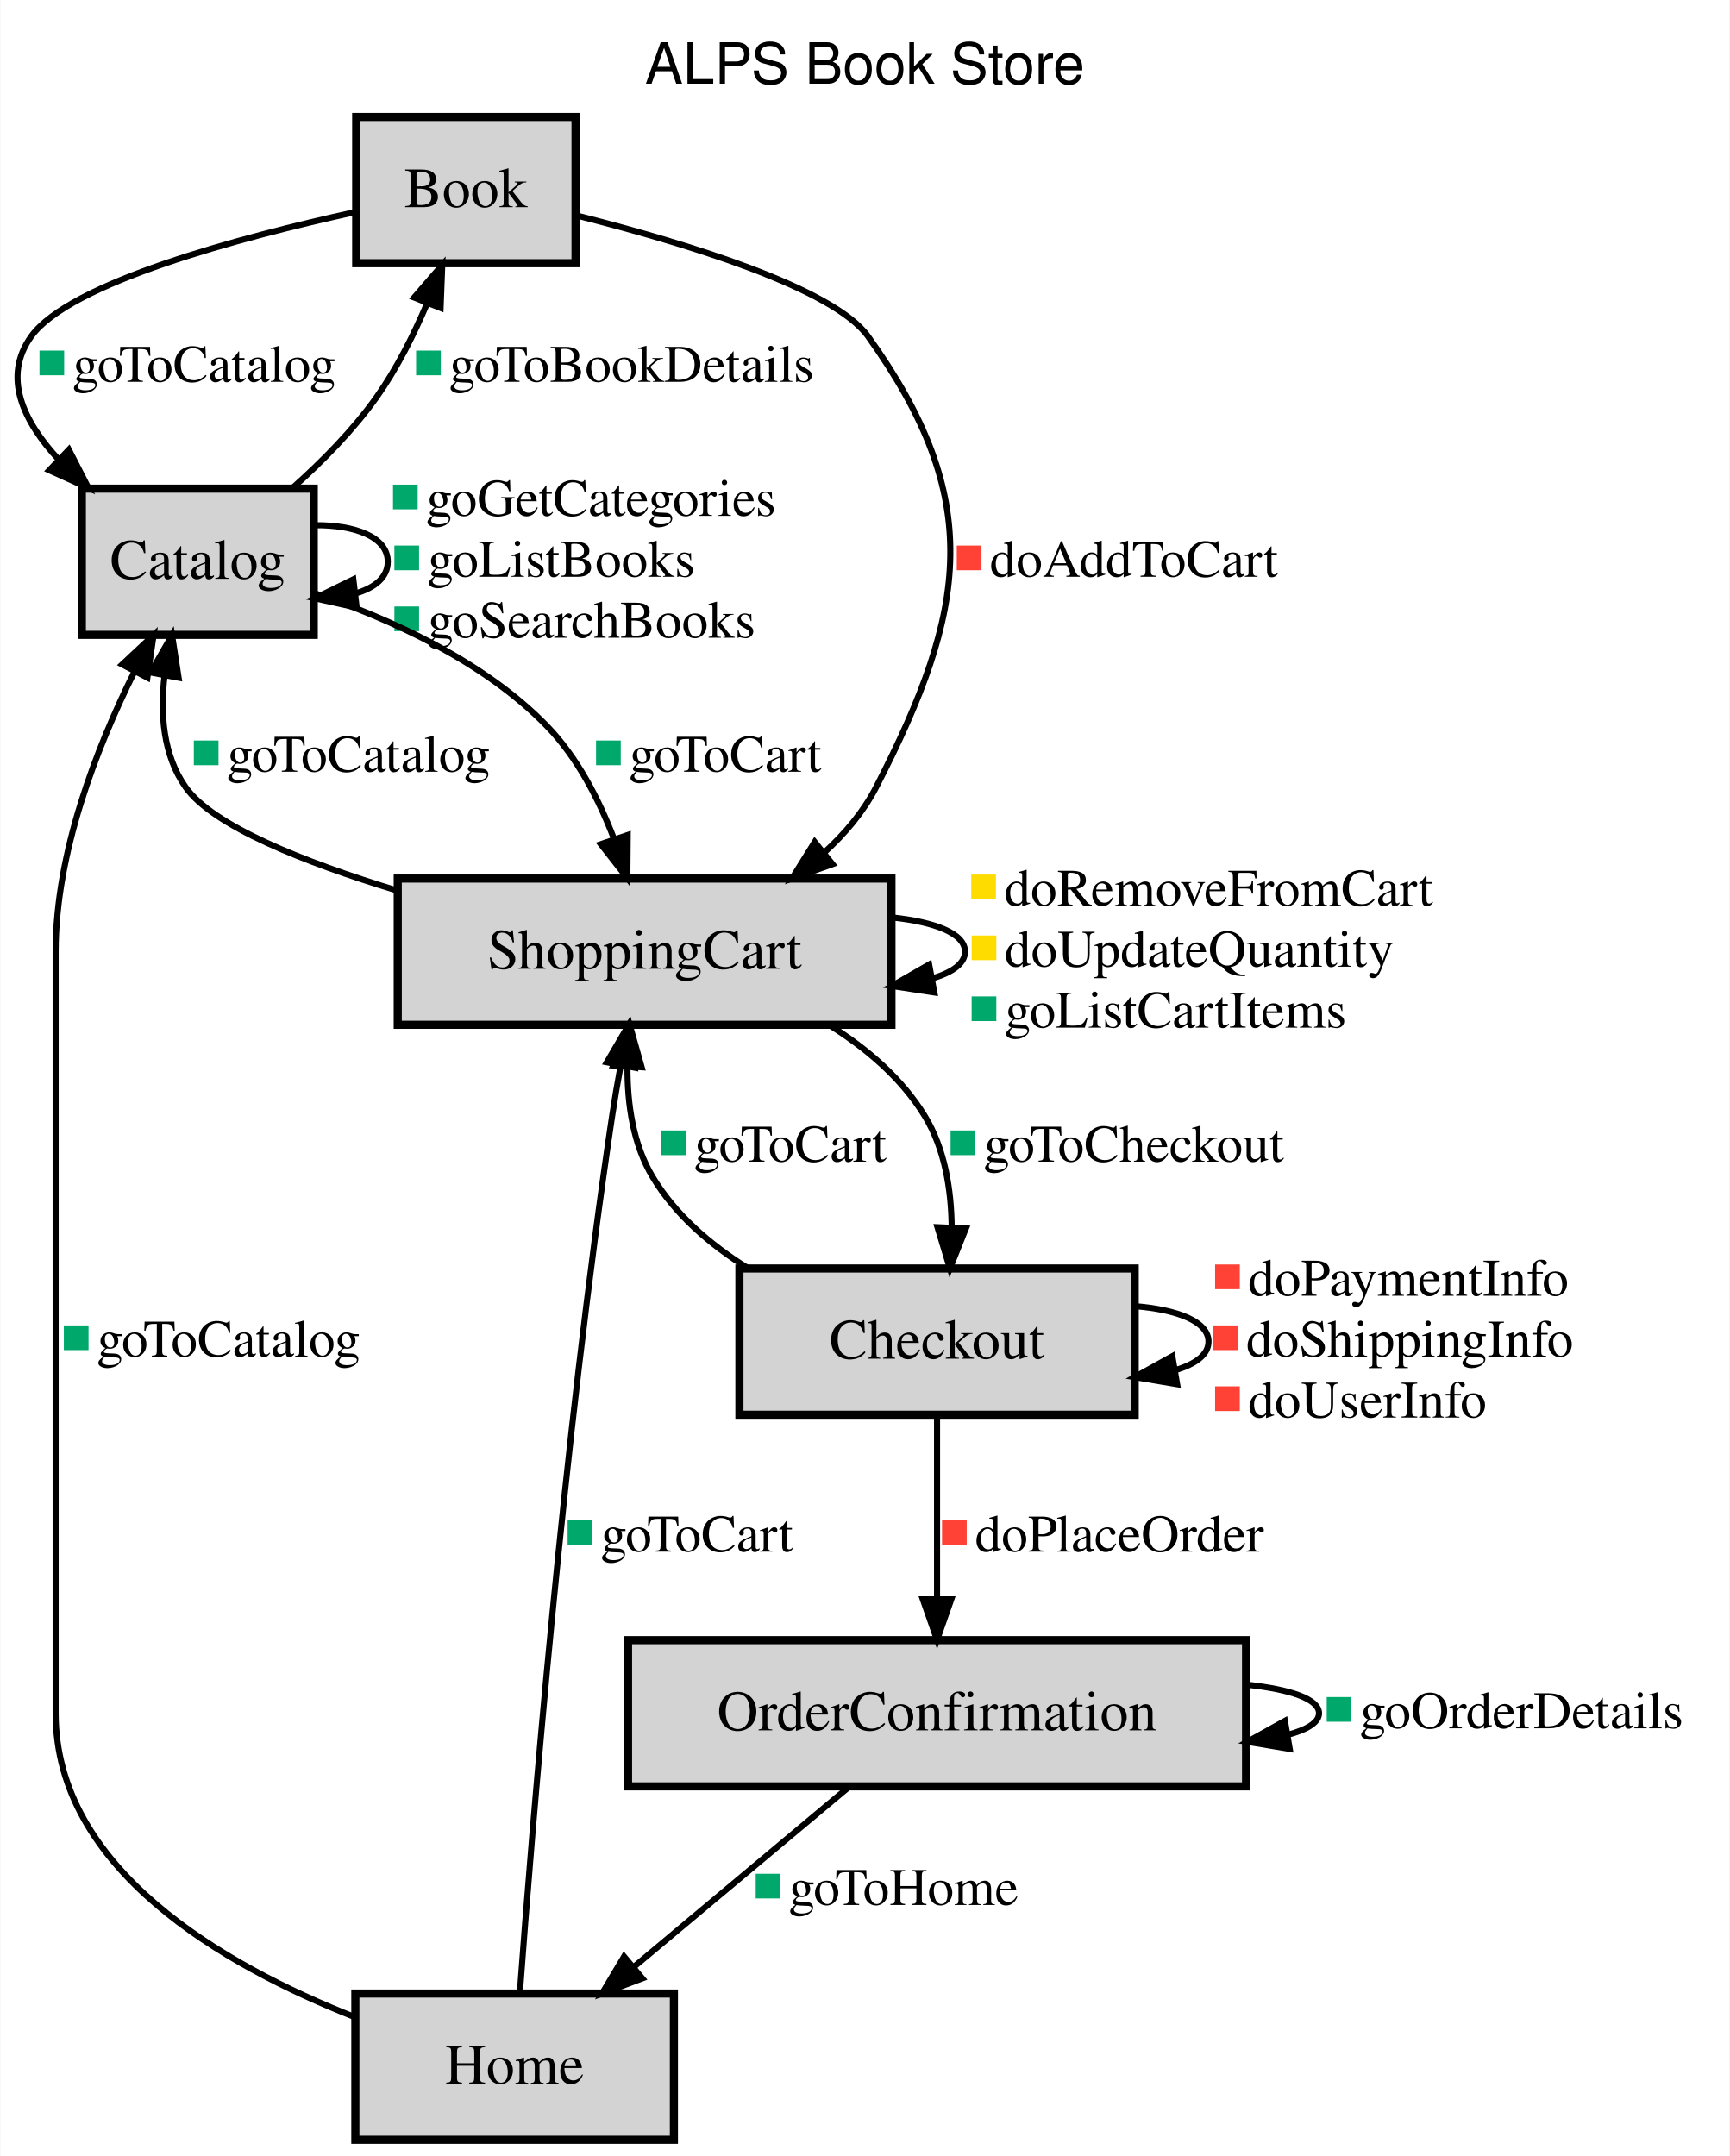
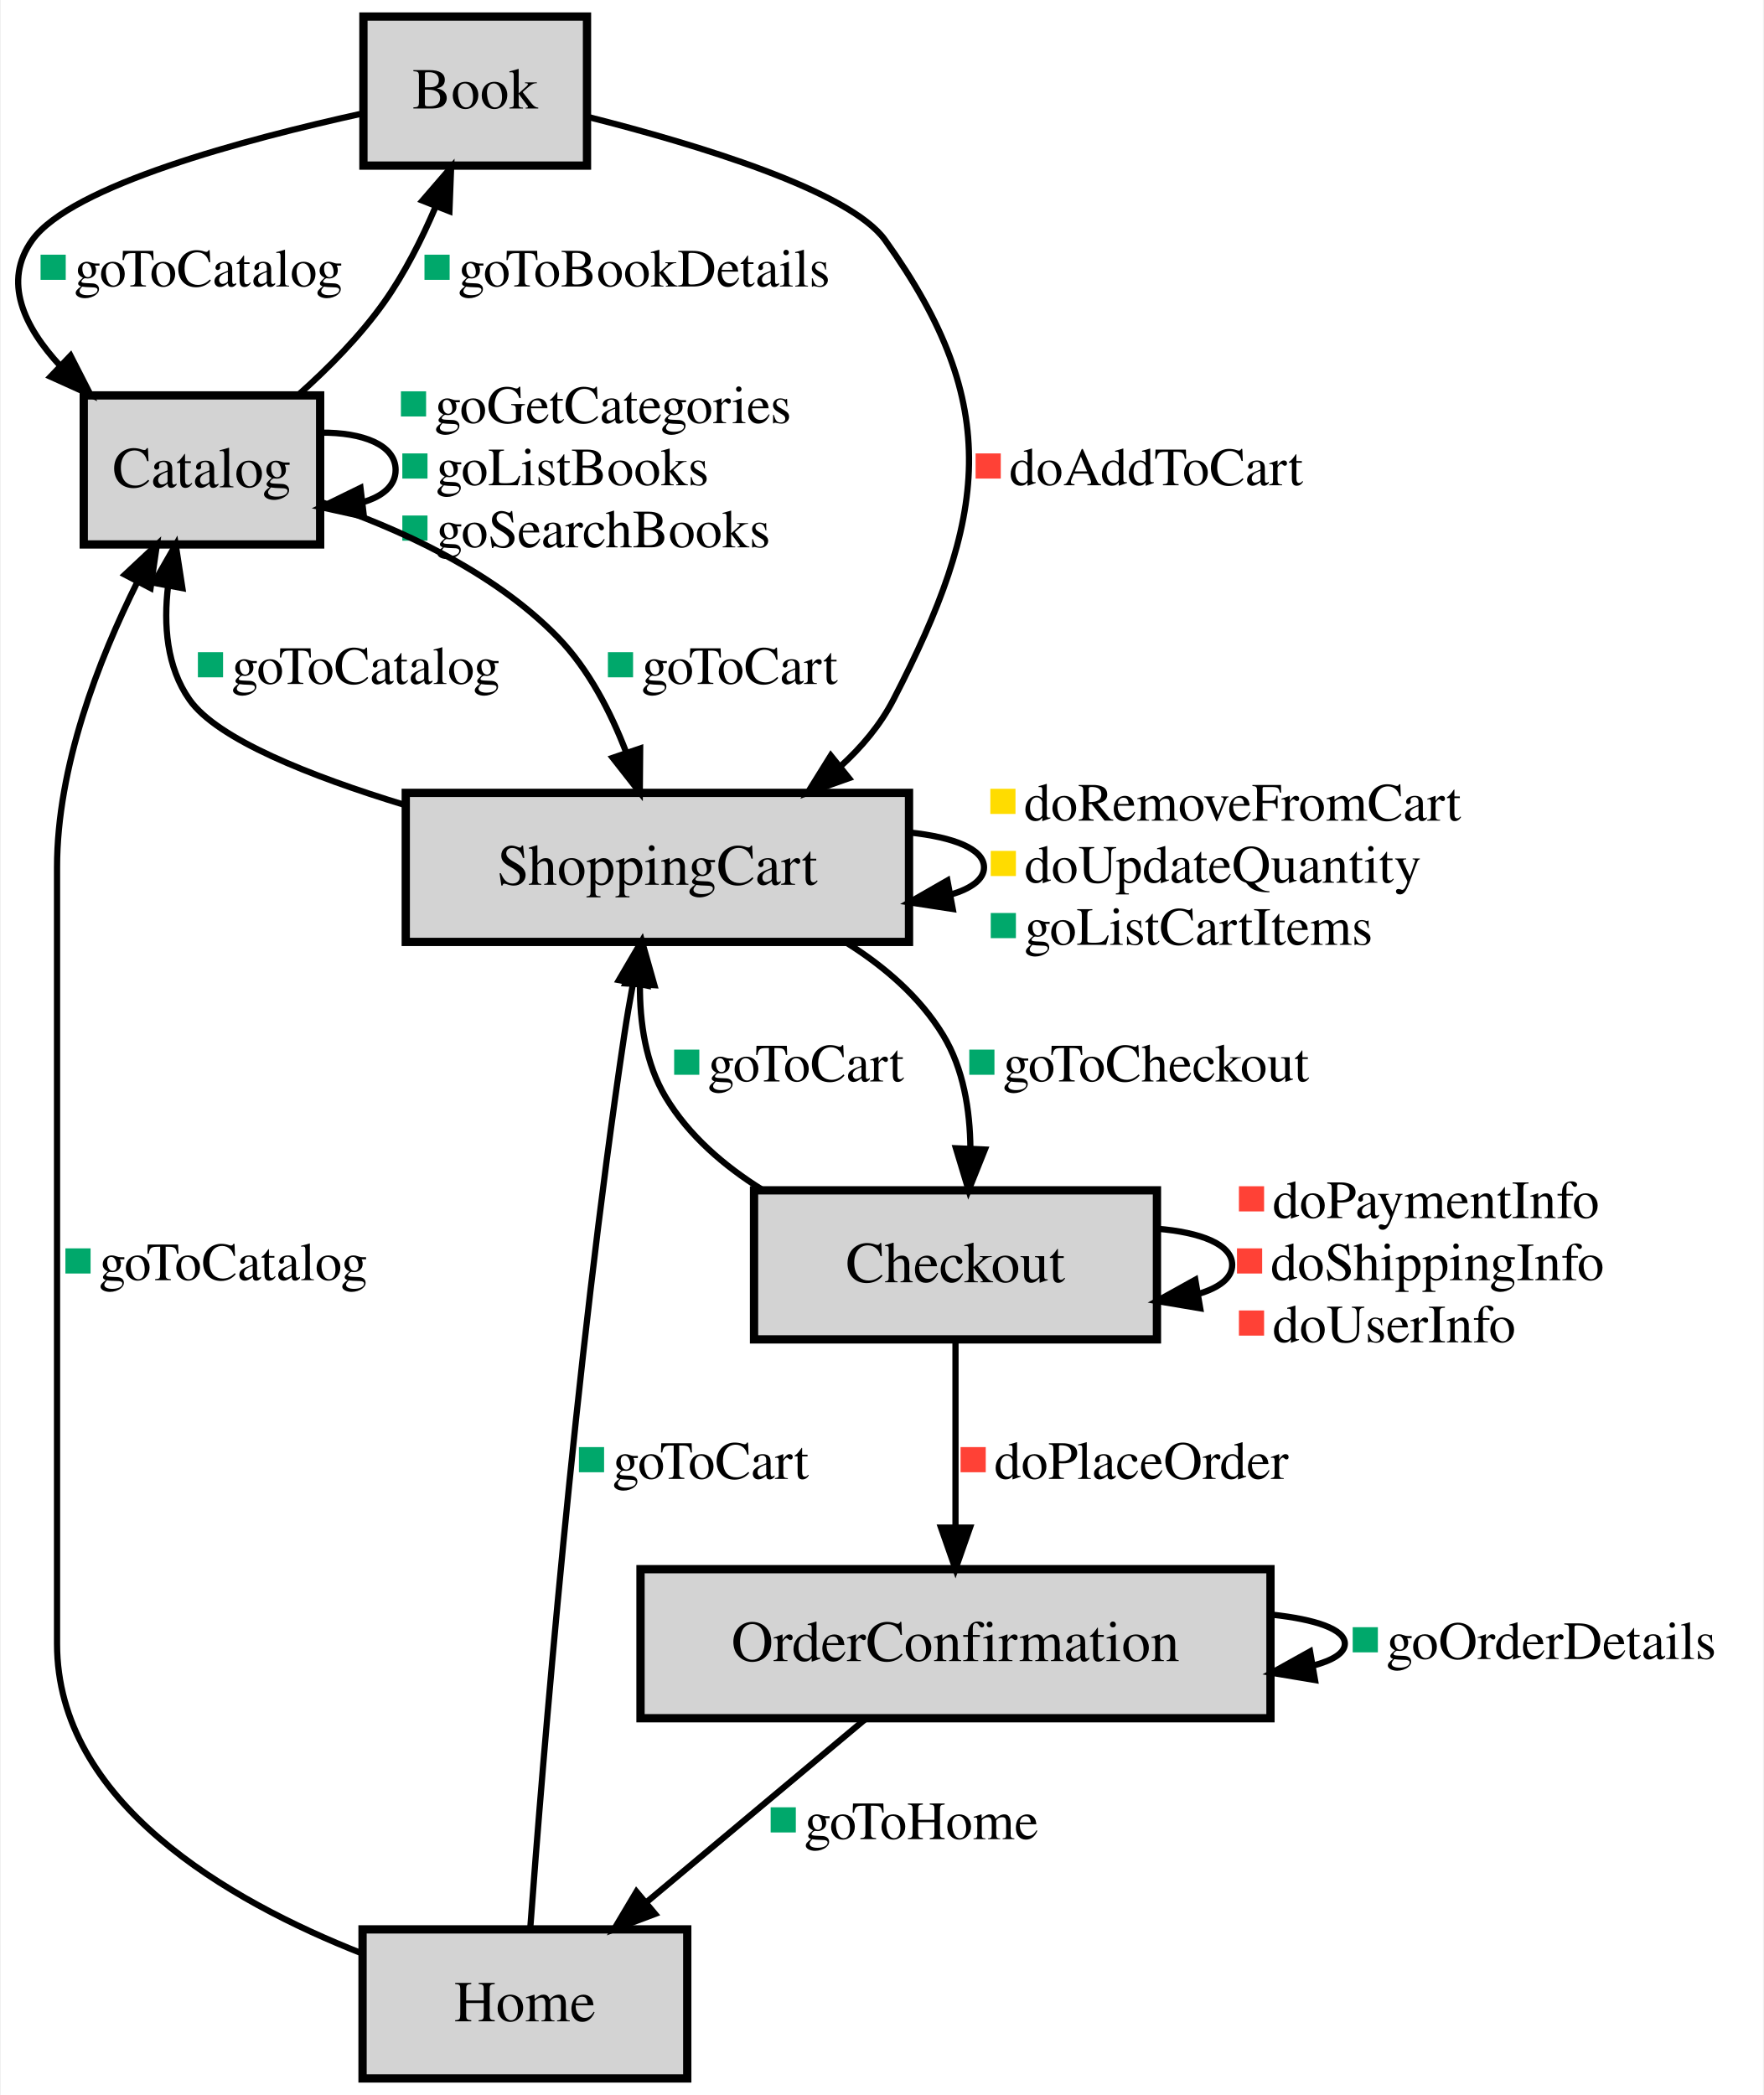
- <svg xmlns="http://www.w3.org/2000/svg" xmlns:xlink="http://www.w3.org/1999/xlink" width="426pt" height="531pt" viewBox="0.00 0.00 425.63 530.80">
-   <g id="graph0" class="graph" transform="scale(1 1) rotate(0) translate(4 526.8)">
-     <g id="a_graph0">
-       <a xlink:href="index.html" xlink:title="ALPS Book Store" target="_parent">
-         <polygon fill="#ffffff" stroke="transparent" points="-4,4 -4,-526.8 421.63,-526.8 421.63,4 -4,4" />
-         <text text-anchor="middle" x="208.815" y="-506.2" font-family="Helvetica,sans-Serif" font-size="14.00" fill="#000000">ALPS Book Store</text>
-       </a>
-     </g>
+ <svg xmlns="http://www.w3.org/2000/svg" xmlns:xlink="http://www.w3.org/1999/xlink" width="426pt" height="506pt" viewBox="0.00 0.00 425.63 506.00">
+   <g id="graph0" class="graph" transform="scale(1 1) rotate(0) translate(4 502)">
+     <polygon fill="#ffffff" stroke="transparent" points="-4,4 -4,-502 421.63,-502 421.63,4 -4,4" />
    <g id="node1" class="node">
      <g id="a_node1">
        <a xlink:href="#Book" xlink:title="Book" target="_parent">
          <polygon fill="#d3d3d3" stroke="#000000" stroke-width="2" points="137.591,-498 83.591,-498 83.591,-462 137.591,-462 137.591,-498" />
          <text text-anchor="middle" x="110.591" y="-475.8" font-family="Times,serif" font-size="14.00" fill="#000000">Book</text>
        </a>
      </g>
    </g>
    <g id="node2" class="node">
      <g id="a_node2">
        <a xlink:href="#Catalog" xlink:title="Catalog" target="_parent">
          <polygon fill="#d3d3d3" stroke="#000000" stroke-width="2" points="73.14,-406.5 16.043,-406.5 16.043,-370.5 73.14,-370.5 73.14,-406.5" />
          <text text-anchor="middle" x="44.592" y="-384.3" font-family="Times,serif" font-size="14.00" fill="#000000">Catalog</text>
        </a>
      </g>
    </g>
    <g id="edge1" class="edge goToCatalog">
      <g id="a_edge1">
        <a xlink:href="#goToCatalog" xlink:title="&lt;TABLE&gt;" target="_parent">
          <path fill="none" stroke="#000000" stroke-width="1.5" d="M83.478,-474.622C55.003,-468.358 13.056,-457.171 3.591,-444 -3.595,-434 1.601,-423.082 10.394,-413.596" />
          <polygon fill="#000000" stroke="#000000" stroke-width="1.5" points="12.848,-416.092 17.673,-406.659 8.019,-411.024 12.848,-416.092" />
        </a>
      </g>
      <g id="a_edge1-label">
        <a xlink:href="#goToCatalog" xlink:title="&lt;TABLE&gt;" target="_parent">
          <g id="a_edge1_0">
            <a xlink:href="#goToCatalog" xlink:title="カタログ画面に移動 (safe)" target="_parent">
              <text text-anchor="start" x="3.989" y="-432.8" font-family="Times,serif" font-size="13.00" fill="#00a86b">■</text>
              <text text-anchor="start" x="13.739" y="-432.8" font-family="Times,serif" font-size="13.00" fill="#000000"> goToCatalog</text>
            </a>
          </g>
        </a>
      </g>
    </g>
    <g id="node3" class="node">
      <g id="a_node3">
        <a xlink:href="#ShoppingCart" xlink:title="ShoppingCart" target="_parent">
          <polygon fill="#d3d3d3" stroke="#000000" stroke-width="2" points="215.367,-310.5 93.816,-310.5 93.816,-274.5 215.367,-274.5 215.367,-310.5" />
          <text text-anchor="middle" x="154.591" y="-288.3" font-family="Times,serif" font-size="14.00" fill="#000000">ShoppingCart</text>
        </a>
      </g>
    </g>
    <g id="edge2" class="edge doAddToCart">
      <g id="a_edge2">
        <a xlink:href="#doAddToCart" xlink:title="&lt;TABLE&gt;" target="_parent">
          <path fill="none" stroke="#000000" stroke-width="1.5" d="M137.832,-473.752C164.073,-467.123 201.02,-455.97 209.591,-444 238.318,-403.883 234.224,-376.844 211.591,-333 208.449,-326.912 203.922,-321.54 198.773,-316.864" />
          <polygon fill="#000000" stroke="#000000" stroke-width="1.5" points="200.859,-314.05 190.874,-310.509 196.471,-319.505 200.859,-314.05" />
        </a>
      </g>
      <g id="a_edge2-label">
        <a xlink:href="#doAddToCart" xlink:title="&lt;TABLE&gt;" target="_parent">
          <g id="a_edge2_1">
            <a xlink:href="#doAddToCart" xlink:title="カートに追加 (unsafe)" target="_parent">
              <text text-anchor="start" x="229.824" y="-384.8" font-family="Times,serif" font-size="13.00" fill="#ff4136">■</text>
              <text text-anchor="start" x="239.574" y="-384.8" font-family="Times,serif" font-size="13.00" fill="#000000"> doAddToCart</text>
            </a>
          </g>
        </a>
      </g>
    </g>
    <g id="edge3" class="edge goToBookDetails">
      <g id="a_edge3">
        <a xlink:href="#goToBookDetails" xlink:title="&lt;TABLE&gt;" target="_parent">
          <path fill="none" stroke="#000000" stroke-width="1.5" d="M67.911,-406.659C75.195,-413.143 82.825,-420.871 88.591,-429 93.534,-435.968 97.691,-444.221 101.014,-452.035" />
          <polygon fill="#000000" stroke="#000000" stroke-width="1.5" points="97.848,-453.549 104.772,-461.569 104.361,-450.982 97.848,-453.549" />
        </a>
      </g>
      <g id="a_edge3-label">
        <a xlink:href="#goToBookDetails" xlink:title="&lt;TABLE&gt;" target="_parent">
          <g id="a_edge3_2">
            <a xlink:href="#goToBookDetails" xlink:title="書籍詳細画面に移動 (safe)" target="_parent">
              <text text-anchor="start" x="96.712" y="-432.8" font-family="Times,serif" font-size="13.00" fill="#00a86b">■</text>
              <text text-anchor="start" x="106.462" y="-432.8" font-family="Times,serif" font-size="13.00" fill="#000000"> goToBookDetails</text>
            </a>
          </g>
        </a>
      </g>
    </g>
    <g id="edge4" class="edge goGetCategories">
      <g id="a_edge4">
        <a xlink:href="#goGetCategories" xlink:title="&lt;TABLE&gt;" target="_parent">
          <path fill="none" stroke="#000000" stroke-width="1.5" d="M73.367,-397.498C83.324,-397.593 91.365,-394.594 91.365,-388.5 91.365,-384.691 88.224,-382.092 83.437,-380.701" />
          <polygon fill="#000000" stroke="#000000" stroke-width="1.5" points="83.71,-377.209 73.367,-379.502 82.883,-384.159 83.71,-377.209" />
        </a>
      </g>
      <g id="a_edge4-label">
        <a xlink:href="#goGetCategories" xlink:title="&lt;TABLE&gt;" target="_parent">
          <g id="a_edge4_3">
            <a xlink:href="#goGetCategories" xlink:title="カテゴリー一覧の取得 (safe)" target="_parent">
              <text text-anchor="start" x="91.022" y="-399.8" font-family="Times,serif" font-size="13.00" fill="#00a86b">■</text>
              <text text-anchor="start" x="100.772" y="-399.8" font-family="Times,serif" font-size="13.00" fill="#000000"> goGetCategories</text>
            </a>
          </g>
          <g id="a_edge4_4">
            <a xlink:href="#goListBooks" xlink:title="書籍一覧の取得 (safe)" target="_parent">
              <text text-anchor="start" x="91.365" y="-384.8" font-family="Times,serif" font-size="13.00" fill="#00a86b">■</text>
              <text text-anchor="start" x="101.115" y="-384.8" font-family="Times,serif" font-size="13.00" fill="#000000"> goListBooks</text>
            </a>
          </g>
          <g id="a_edge4_5">
            <a xlink:href="#goSearchBooks" xlink:title="書籍の検索 (safe)" target="_parent">
              <text text-anchor="start" x="91.365" y="-369.8" font-family="Times,serif" font-size="13.00" fill="#00a86b">■</text>
              <text text-anchor="start" x="101.115" y="-369.8" font-family="Times,serif" font-size="13.00" fill="#000000"> goSearchBooks</text>
            </a>
          </g>
        </a>
      </g>
    </g>
    <g id="edge5" class="edge goToCart">
      <g id="a_edge5">
        <a xlink:href="#goToCart" xlink:title="&lt;TABLE&gt;" target="_parent">
          <path fill="none" stroke="#000000" stroke-width="1.5" d="M73.272,-380.774C91.681,-374.545 114.977,-364.122 130.591,-348 138.018,-340.333 143.331,-330 147.038,-320.33" />
          <polygon fill="#000000" stroke="#000000" stroke-width="1.5" points="150.43,-321.226 150.341,-310.631 143.804,-318.969 150.43,-321.226" />
        </a>
      </g>
      <g id="a_edge5-label">
        <a xlink:href="#goToCart" xlink:title="&lt;TABLE&gt;" target="_parent">
          <g id="a_edge5_6">
            <a xlink:href="#goToCart" xlink:title="カート画面に移動 (safe)" target="_parent">
              <text text-anchor="start" x="141.016" y="-336.8" font-family="Times,serif" font-size="13.00" fill="#00a86b">■</text>
              <text text-anchor="start" x="150.766" y="-336.8" font-family="Times,serif" font-size="13.00" fill="#000000"> goToCart</text>
            </a>
          </g>
        </a>
      </g>
    </g>
    <g id="edge13" class="edge goToCatalog">
      <g id="a_edge13">
        <a xlink:href="#goToCatalog" xlink:title="&lt;TABLE&gt;" target="_parent">
          <path fill="none" stroke="#000000" stroke-width="1.5" d="M93.619,-307.563C70.577,-314.592 48.279,-323.499 41.592,-333 36.044,-340.881 35.282,-351.06 36.416,-360.545" />
          <polygon fill="#000000" stroke="#000000" stroke-width="1.5" points="32.983,-361.231 38.253,-370.422 39.865,-359.951 32.983,-361.231" />
        </a>
      </g>
      <g id="a_edge13-label">
        <a xlink:href="#goToCatalog" xlink:title="&lt;TABLE&gt;" target="_parent">
          <g id="a_edge13_7">
            <a xlink:href="#goToCatalog" xlink:title="カタログ画面に移動 (safe)" target="_parent">
              <text text-anchor="start" x="41.989" y="-336.8" font-family="Times,serif" font-size="13.00" fill="#00a86b">■</text>
              <text text-anchor="start" x="51.739" y="-336.8" font-family="Times,serif" font-size="13.00" fill="#000000"> goToCatalog</text>
            </a>
          </g>
        </a>
      </g>
    </g>
    <g id="edge15" class="edge doRemoveFromCart">
      <g id="a_edge15">
        <a xlink:href="#doRemoveFromCart" xlink:title="&lt;TABLE&gt;" target="_parent">
          <path fill="none" stroke="#000000" stroke-width="1.5" d="M215.452,-300.938C226.084,-299.812 233.479,-297 233.479,-292.5 233.479,-289.617 230.444,-287.427 225.467,-285.929" />
          <polygon fill="#000000" stroke="#000000" stroke-width="1.5" points="225.924,-282.454 215.452,-284.062 224.642,-289.336 225.924,-282.454" />
        </a>
      </g>
      <g id="a_edge15-label">
        <a xlink:href="#doRemoveFromCart" xlink:title="&lt;TABLE&gt;" target="_parent">
          <g id="a_edge15_8">
            <a xlink:href="#doRemoveFromCart" xlink:title="カートからアイテムを削除 (idempotent)" target="_parent">
              <text text-anchor="start" x="233.38" y="-303.8" font-family="Times,serif" font-size="13.00" fill="#ffdc00">■</text>
              <text text-anchor="start" x="243.13" y="-303.8" font-family="Times,serif" font-size="13.00" fill="#000000"> doRemoveFromCart</text>
            </a>
          </g>
          <g id="a_edge15_9">
            <a xlink:href="#doUpdateQuantity" xlink:title="カート内アイテムの数量更新 (idempotent)" target="_parent">
              <text text-anchor="start" x="233.479" y="-288.8" font-family="Times,serif" font-size="13.00" fill="#ffdc00">■</text>
              <text text-anchor="start" x="243.229" y="-288.8" font-family="Times,serif" font-size="13.00" fill="#000000"> doUpdateQuantity</text>
            </a>
          </g>
          <g id="a_edge15_10">
            <a xlink:href="#goListCartItems" xlink:title="カート内アイテム一覧の取得 (safe)" target="_parent">
              <text text-anchor="start" x="233.479" y="-273.8" font-family="Times,serif" font-size="13.00" fill="#00a86b">■</text>
              <text text-anchor="start" x="243.229" y="-273.8" font-family="Times,serif" font-size="13.00" fill="#000000"> goListCartItems</text>
            </a>
          </g>
        </a>
      </g>
    </g>
    <g id="node4" class="node">
      <g id="a_node4">
        <a xlink:href="#Checkout" xlink:title="Checkout" target="_parent">
          <polygon fill="#d3d3d3" stroke="#000000" stroke-width="2" points="275.248,-214.5 177.935,-214.5 177.935,-178.5 275.248,-178.5 275.248,-214.5" />
          <text text-anchor="middle" x="226.591" y="-192.3" font-family="Times,serif" font-size="14.00" fill="#000000">Checkout</text>
        </a>
      </g>
    </g>
    <g id="edge14" class="edge goToCheckout">
      <g id="a_edge14">
        <a xlink:href="#goToCheckout" xlink:title="&lt;TABLE&gt;" target="_parent">
          <path fill="none" stroke="#000000" stroke-width="1.5" d="M200.105,-274.409C209.349,-268.628 217.956,-261.253 223.591,-252 228.514,-243.916 230.105,-233.88 230.195,-224.573" />
          <polygon fill="#000000" stroke="#000000" stroke-width="1.5" points="233.689,-224.357 229.756,-214.519 226.696,-224.662 233.689,-224.357" />
        </a>
      </g>
      <g id="a_edge14-label">
        <a xlink:href="#goToCheckout" xlink:title="&lt;TABLE&gt;" target="_parent">
          <g id="a_edge14_11">
            <a xlink:href="#goToCheckout" xlink:title="決済画面に移動 (safe)" target="_parent">
              <text text-anchor="start" x="228.295" y="-240.8" font-family="Times,serif" font-size="13.00" fill="#00a86b">■</text>
              <text text-anchor="start" x="238.045" y="-240.8" font-family="Times,serif" font-size="13.00" fill="#000000"> goToCheckout</text>
            </a>
          </g>
        </a>
      </g>
    </g>
    <g id="edge8" class="edge goToCart">
      <g id="a_edge8">
        <a xlink:href="#goToCart" xlink:title="&lt;TABLE&gt;" target="_parent">
          <path fill="none" stroke="#000000" stroke-width="1.5" d="M179.949,-214.621C170.712,-220.378 162.161,-227.734 156.591,-237 151.756,-245.046 150.309,-254.999 150.373,-264.245" />
          <polygon fill="#000000" stroke="#000000" stroke-width="1.5" points="146.881,-264.478 150.987,-274.245 153.867,-264.049 146.881,-264.478" />
        </a>
      </g>
      <g id="a_edge8-label">
        <a xlink:href="#goToCart" xlink:title="&lt;TABLE&gt;" target="_parent">
          <g id="a_edge8_12">
            <a xlink:href="#goToCart" xlink:title="カート画面に移動 (safe)" target="_parent">
              <text text-anchor="start" x="157.016" y="-240.8" font-family="Times,serif" font-size="13.00" fill="#00a86b">■</text>
              <text text-anchor="start" x="166.766" y="-240.8" font-family="Times,serif" font-size="13.00" fill="#000000"> goToCart</text>
            </a>
          </g>
        </a>
      </g>
    </g>
    <g id="edge6" class="edge doPaymentInfo">
      <g id="a_edge6">
        <a xlink:href="#doPaymentInfo" xlink:title="&lt;TABLE&gt;" target="_parent">
          <path fill="none" stroke="#000000" stroke-width="1.5" d="M275.249,-205.234C285.781,-204.38 293.42,-201.469 293.42,-196.5 293.42,-193.317 290.285,-190.978 285.263,-189.484" />
          <polygon fill="#000000" stroke="#000000" stroke-width="1.5" points="285.697,-186.007 275.249,-187.766 284.513,-192.906 285.697,-186.007" />
        </a>
      </g>
      <g id="a_edge6-label">
        <a xlink:href="#doPaymentInfo" xlink:title="&lt;TABLE&gt;" target="_parent">
          <g id="a_edge6_13">
            <a xlink:href="#doPaymentInfo" xlink:title="支払い情報の入力 (unsafe)" target="_parent">
              <text text-anchor="start" x="293.42" y="-207.8" font-family="Times,serif" font-size="13.00" fill="#ff4136">■</text>
              <text text-anchor="start" x="303.17" y="-207.8" font-family="Times,serif" font-size="13.00" fill="#000000"> doPaymentInfo</text>
            </a>
          </g>
          <g id="a_edge6_14">
            <a xlink:href="#doShippingInfo" xlink:title="配送情報の入力 (unsafe)" target="_parent">
              <text text-anchor="start" x="292.952" y="-192.8" font-family="Times,serif" font-size="13.00" fill="#ff4136">■</text>
              <text text-anchor="start" x="302.702" y="-192.8" font-family="Times,serif" font-size="13.00" fill="#000000"> doShippingInfo</text>
            </a>
          </g>
          <g id="a_edge6_15">
            <a xlink:href="#doUserInfo" xlink:title="ユーザー情報の入力 (unsafe)" target="_parent">
              <text text-anchor="start" x="293.42" y="-177.8" font-family="Times,serif" font-size="13.00" fill="#ff4136">■</text>
              <text text-anchor="start" x="303.17" y="-177.8" font-family="Times,serif" font-size="13.00" fill="#000000"> doUserInfo</text>
            </a>
          </g>
        </a>
      </g>
    </g>
    <g id="node5" class="node">
      <g id="a_node5">
        <a xlink:href="#OrderConfirmation" xlink:title="OrderConfirmation" target="_parent">
          <polygon fill="#d3d3d3" stroke="#000000" stroke-width="2" points="302.669,-123 150.514,-123 150.514,-87 302.669,-87 302.669,-123" />
          <text text-anchor="middle" x="226.591" y="-100.8" font-family="Times,serif" font-size="14.00" fill="#000000">OrderConfirmation</text>
        </a>
      </g>
    </g>
    <g id="edge7" class="edge doPlaceOrder">
      <g id="a_edge7">
        <a xlink:href="#doPlaceOrder" xlink:title="&lt;TABLE&gt;" target="_parent">
          <path fill="none" stroke="#000000" stroke-width="1.5" d="M226.591,-178.423C226.591,-165.514 226.591,-147.899 226.591,-133.157" />
          <polygon fill="#000000" stroke="#000000" stroke-width="1.5" points="230.092,-133.04 226.591,-123.04 223.092,-133.04 230.092,-133.04" />
        </a>
      </g>
      <g id="a_edge7-label">
        <a xlink:href="#doPlaceOrder" xlink:title="&lt;TABLE&gt;" target="_parent">
          <g id="a_edge7_16">
            <a xlink:href="#doPlaceOrder" xlink:title="注文の確定 (unsafe)" target="_parent">
              <text text-anchor="start" x="226.196" y="-144.8" font-family="Times,serif" font-size="13.00" fill="#ff4136">■</text>
              <text text-anchor="start" x="235.946" y="-144.8" font-family="Times,serif" font-size="13.00" fill="#000000"> doPlaceOrder</text>
            </a>
          </g>
        </a>
      </g>
    </g>
    <g id="edge12" class="edge goOrderDetails">
      <g id="a_edge12">
        <a xlink:href="#goOrderDetails" xlink:title="&lt;TABLE&gt;" target="_parent">
          <path fill="none" stroke="#000000" stroke-width="1.5" d="M302.97,-112.027C313.555,-110.87 320.63,-108.527 320.63,-105 320.63,-102.74 317.726,-100.967 312.857,-99.68" />
          <polygon fill="#000000" stroke="#000000" stroke-width="1.5" points="313.42,-96.225 302.97,-97.973 312.229,-103.123 313.42,-96.225" />
        </a>
      </g>
      <g id="a_edge12-label">
        <a xlink:href="#goOrderDetails" xlink:title="&lt;TABLE&gt;" target="_parent">
          <g id="a_edge12_17">
            <a xlink:href="#goOrderDetails" xlink:title="注文詳細の表示 (safe)" target="_parent">
              <text text-anchor="start" x="320.901" y="-101.3" font-family="Times,serif" font-size="13.00" fill="#00a86b">■</text>
              <text text-anchor="start" x="330.651" y="-101.3" font-family="Times,serif" font-size="13.00" fill="#000000"> goOrderDetails</text>
            </a>
          </g>
        </a>
      </g>
    </g>
    <g id="node6" class="node">
      <g id="a_node6">
        <a xlink:href="#Home" xlink:title="Home" target="_parent">
          <polygon fill="#d3d3d3" stroke="#000000" stroke-width="2" points="161.804,-36 83.379,-36 83.379,0 161.804,0 161.804,-36" />
          <text text-anchor="middle" x="122.591" y="-13.8" font-family="Times,serif" font-size="14.00" fill="#000000">Home</text>
        </a>
      </g>
    </g>
    <g id="edge11" class="edge goToHome">
      <g id="a_edge11">
        <a xlink:href="#goToHome" xlink:title="&lt;TABLE&gt;" target="_parent">
          <path fill="none" stroke="#000000" stroke-width="1.5" d="M205.043,-86.974C189.704,-74.142 168.907,-56.744 152.037,-42.633" />
          <polygon fill="#000000" stroke="#000000" stroke-width="1.5" points="154.029,-39.735 144.113,-36.003 149.537,-45.104 154.029,-39.735" />
        </a>
      </g>
      <g id="a_edge11-label">
        <a xlink:href="#goToHome" xlink:title="&lt;TABLE&gt;" target="_parent">
          <g id="a_edge11_18">
            <a xlink:href="#goToHome" xlink:title="ホーム画面に移動 (safe)" target="_parent">
              <text text-anchor="start" x="180.323" y="-57.8" font-family="Times,serif" font-size="13.00" fill="#00a86b">■</text>
              <text text-anchor="start" x="190.073" y="-57.8" font-family="Times,serif" font-size="13.00" fill="#000000"> goToHome</text>
            </a>
          </g>
        </a>
      </g>
    </g>
    <g id="edge9" class="edge goToCatalog">
      <g id="a_edge9">
        <a xlink:href="#goToCatalog" xlink:title="&lt;TABLE&gt;" target="_parent">
          <path fill="none" stroke="#000000" stroke-width="1.5" d="M83.387,-30.144C50.75,-42.979 9.591,-66.748 9.591,-105 9.591,-292.5 9.591,-292.5 9.591,-292.5 9.591,-316.822 19.63,-342.627 28.955,-361.35" />
          <polygon fill="#000000" stroke="#000000" stroke-width="1.5" points="25.977,-363.208 33.709,-370.451 32.181,-359.967 25.977,-363.208" />
        </a>
      </g>
      <g id="a_edge9-label">
        <a xlink:href="#goToCatalog" xlink:title="&lt;TABLE&gt;" target="_parent">
          <g id="a_edge9_19">
            <a xlink:href="#goToCatalog" xlink:title="カタログ画面に移動 (safe)" target="_parent">
              <text text-anchor="start" x="9.989" y="-192.8" font-family="Times,serif" font-size="13.00" fill="#00a86b">■</text>
              <text text-anchor="start" x="19.738" y="-192.8" font-family="Times,serif" font-size="13.00" fill="#000000"> goToCatalog</text>
            </a>
          </g>
        </a>
      </g>
    </g>
    <g id="edge10" class="edge goToCart">
      <g id="a_edge10">
        <a xlink:href="#goToCart" xlink:title="&lt;TABLE&gt;" target="_parent">
          <path fill="none" stroke="#000000" stroke-width="1.5" d="M123.885,-36.277C126.809,-75.784 134.619,-172.032 146.591,-252 147.195,-256.031 147.925,-260.271 148.696,-264.426" />
          <polygon fill="#000000" stroke="#000000" stroke-width="1.5" points="145.296,-265.274 150.647,-274.418 152.166,-263.932 145.296,-265.274" />
        </a>
      </g>
      <g id="a_edge10-label">
        <a xlink:href="#goToCart" xlink:title="&lt;TABLE&gt;" target="_parent">
          <g id="a_edge10_20">
            <a xlink:href="#goToCart" xlink:title="カート画面に移動 (safe)" target="_parent">
              <text text-anchor="start" x="134.016" y="-144.8" font-family="Times,serif" font-size="13.00" fill="#00a86b">■</text>
              <text text-anchor="start" x="143.766" y="-144.8" font-family="Times,serif" font-size="13.00" fill="#000000"> goToCart</text>
            </a>
          </g>
        </a>
      </g>
    </g>
  </g>
</svg>
